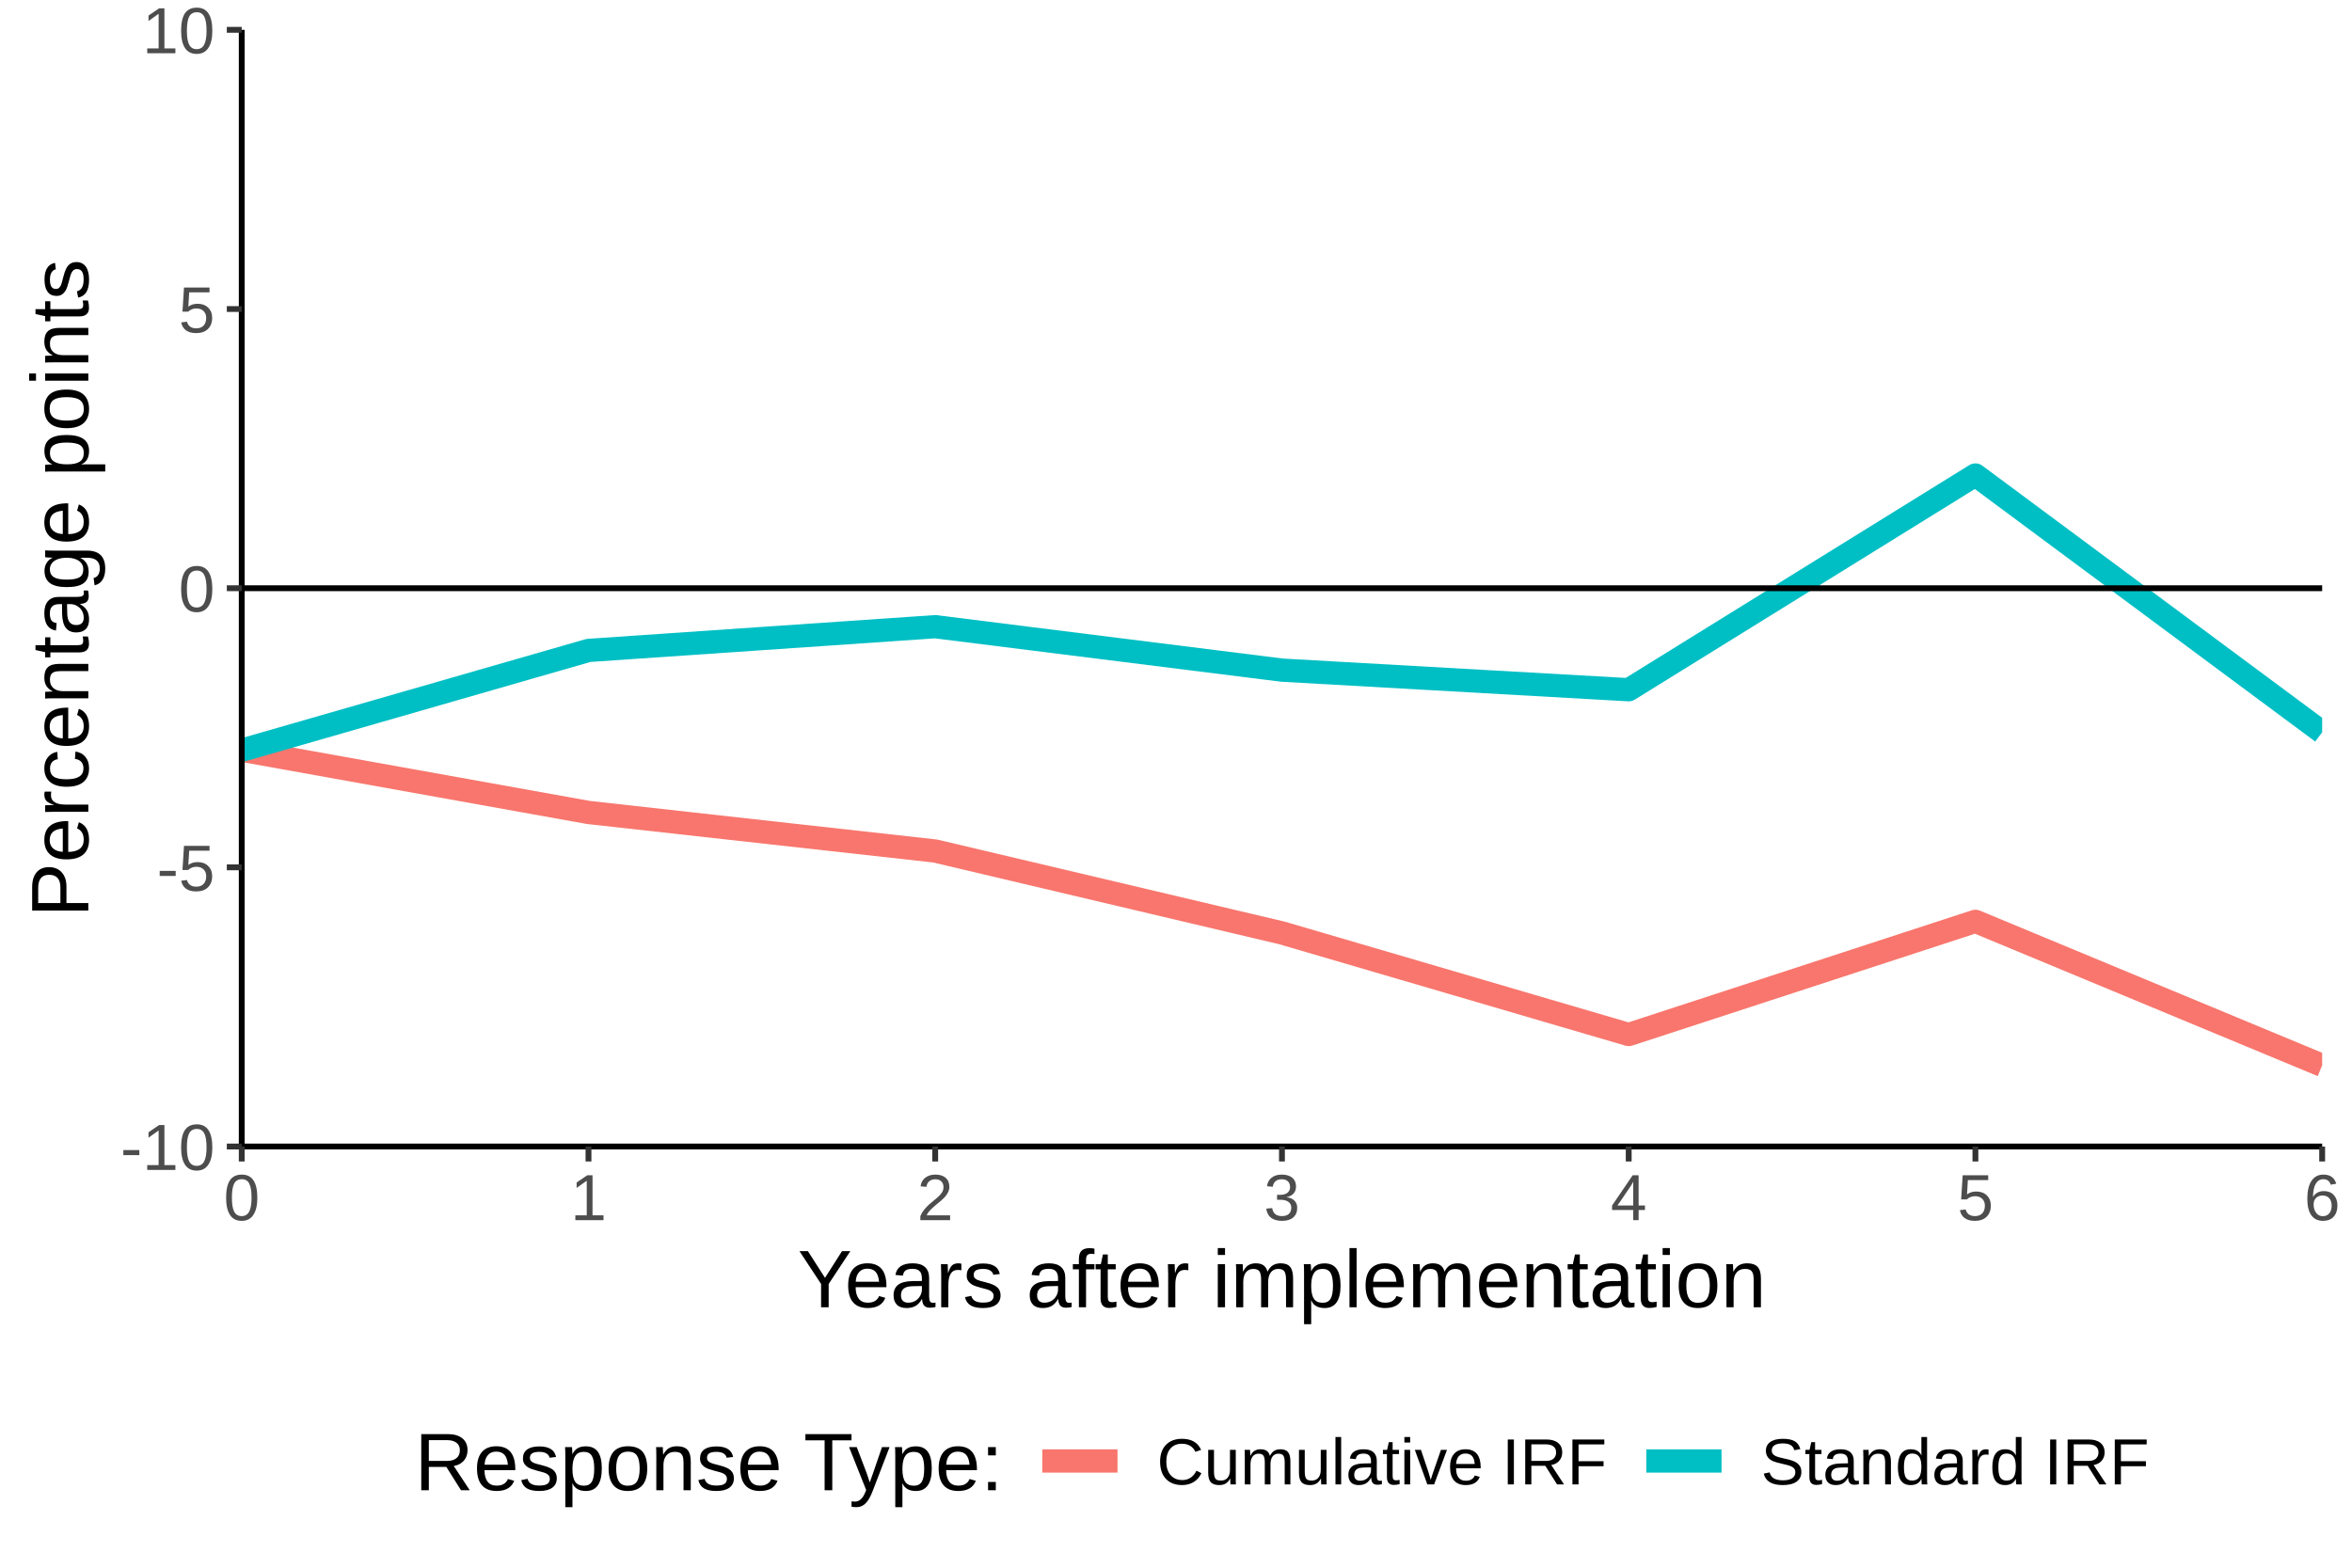
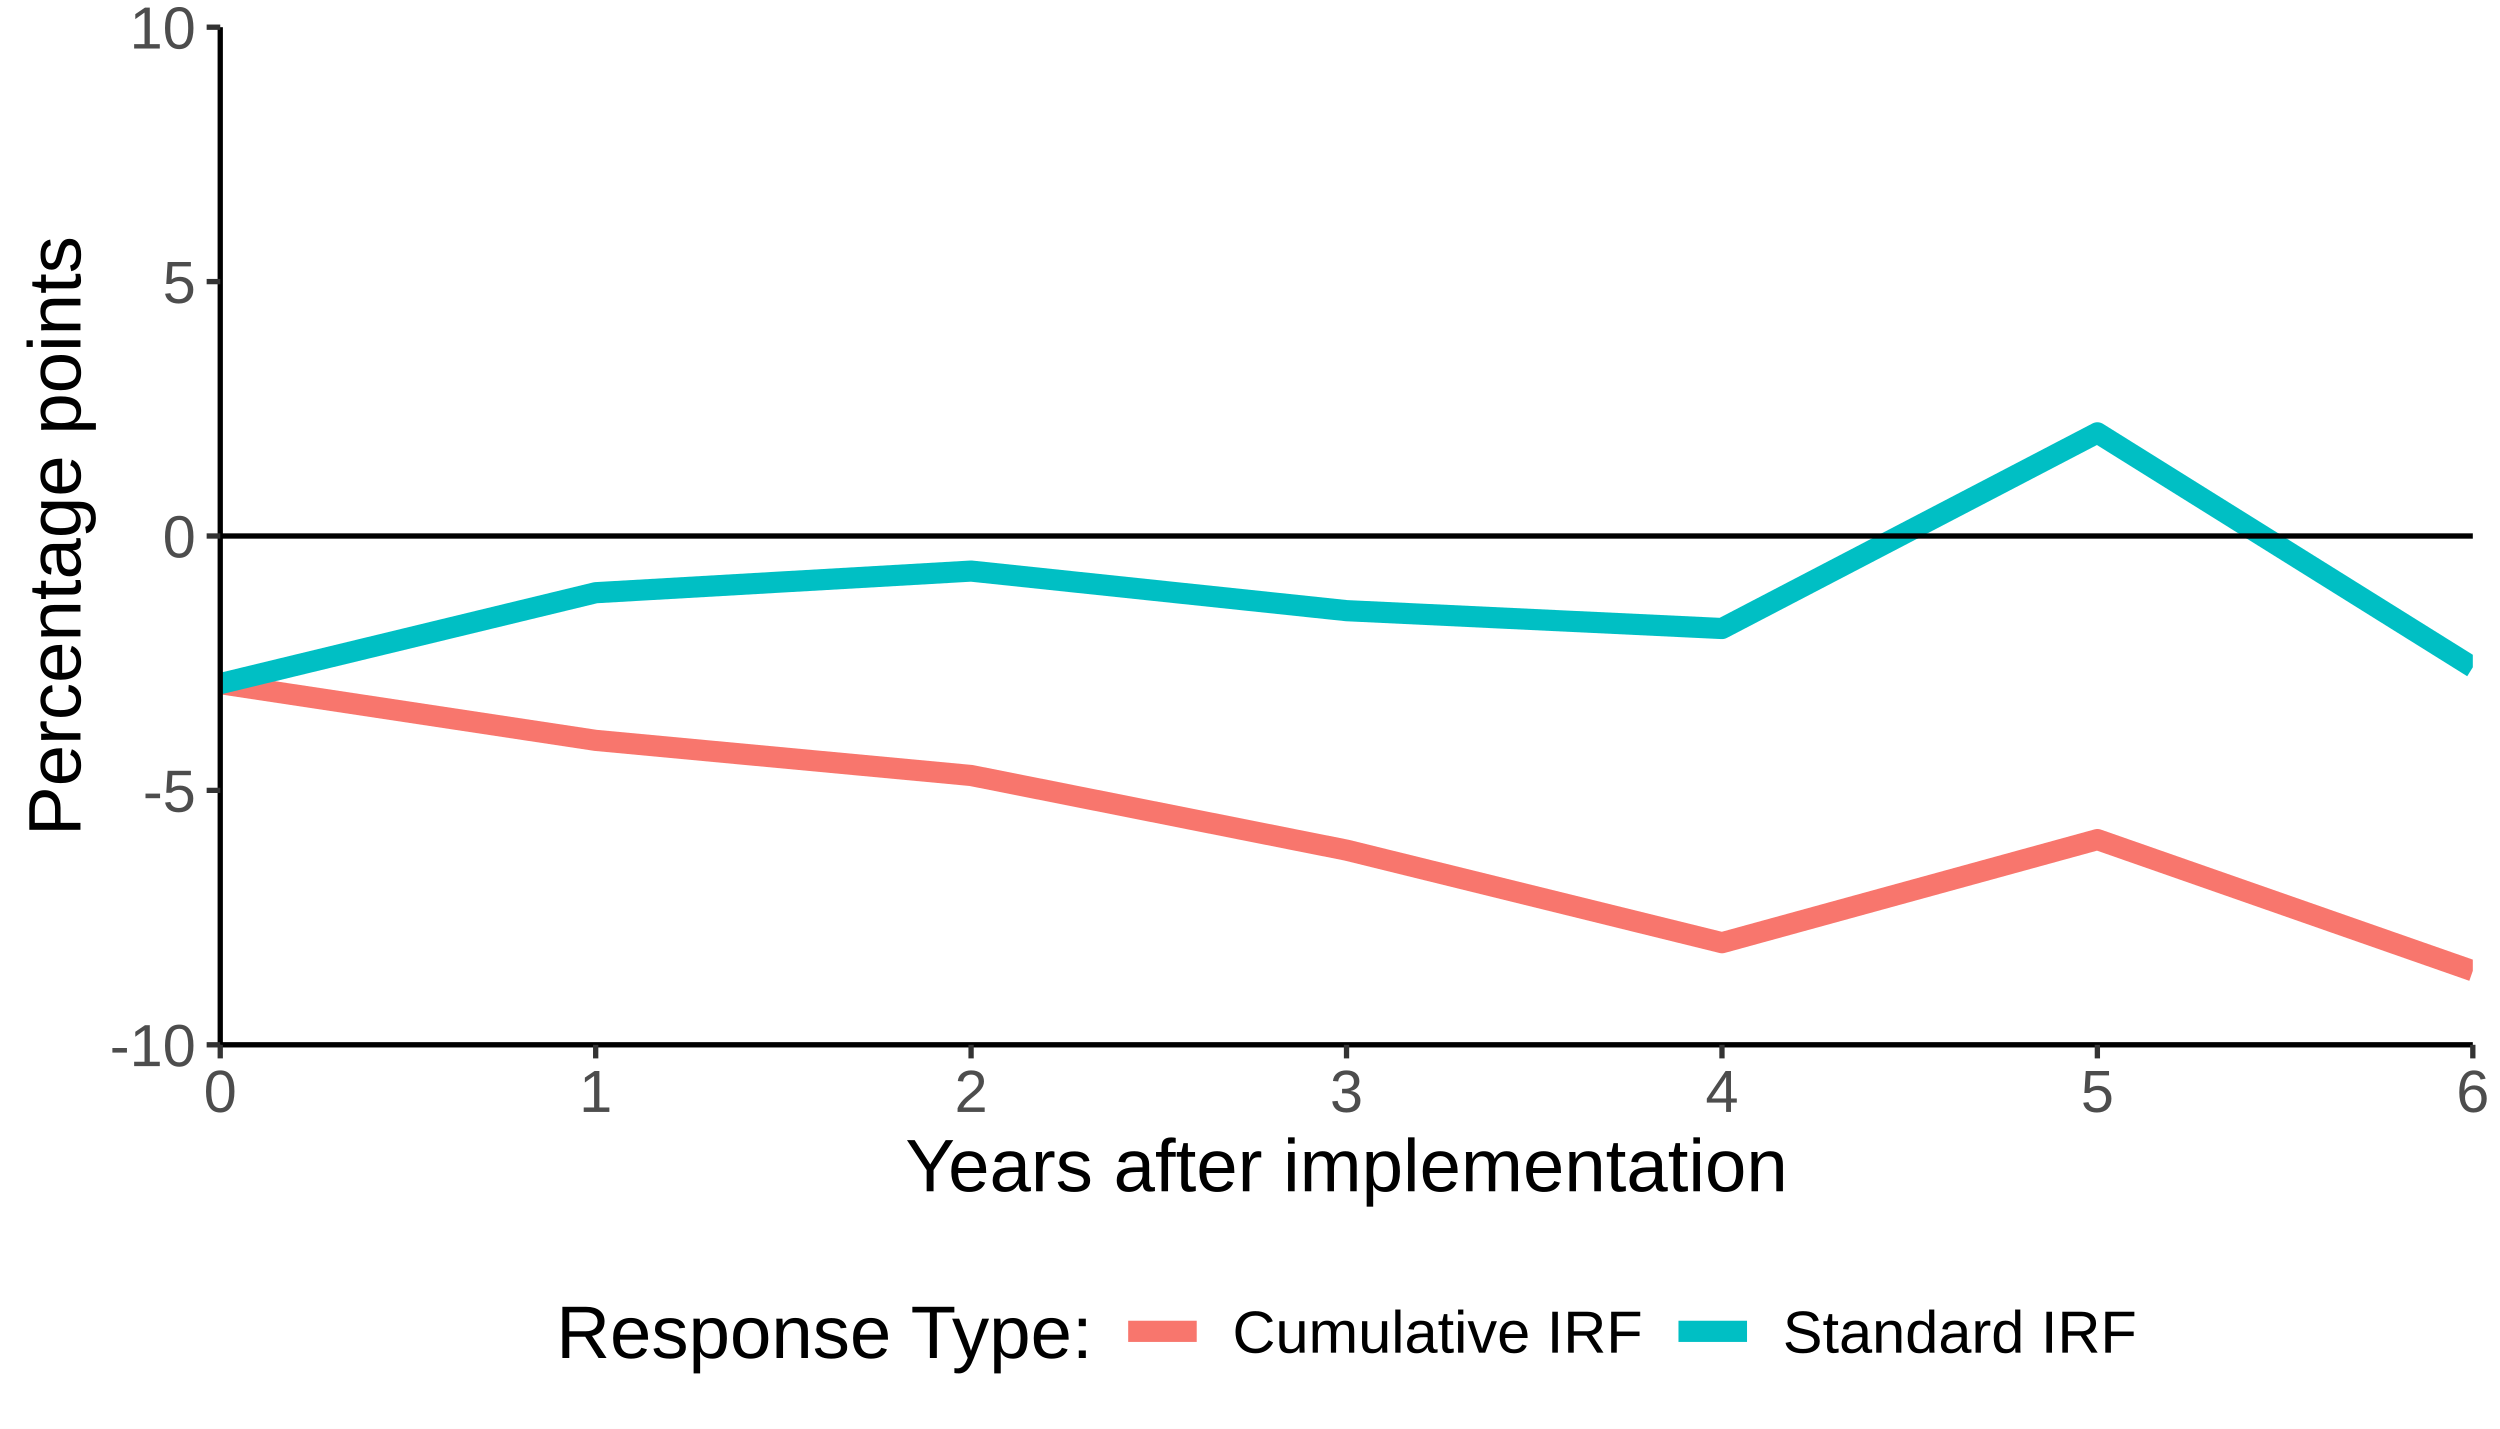
- <svg xmlns="http://www.w3.org/2000/svg" class="svglite" width="432.00pt" height="288.00pt" viewBox="0 0 432.00 288.00">
+ <svg xmlns="http://www.w3.org/2000/svg" class="svglite" width="504.00pt" height="288.00pt" viewBox="0 0 504.00 288.00">
  <defs>
    <style type="text/css">
    .svglite line, .svglite polyline, .svglite polygon, .svglite path, .svglite rect, .svglite circle {
      fill: none;
      stroke: #000000;
      stroke-linecap: round;
      stroke-linejoin: round;
      stroke-miterlimit: 10.00;
    }
    .svglite text {
      white-space: pre;
    }
  </style>
  </defs>
  <rect width="100%" height="100%" style="stroke: none; fill: #FFFFFF;" />
  <defs>
-     <clipPath id="cpMC4wMHw0MzIuMDB8MC4wMHwyODguMDA=">
-       <rect x="0.00" y="0.00" width="432.00" height="288.00" />
+     <clipPath id="cpMC4wMHw1MDQuMDB8MC4wMHwyODguMDA=">
+       <rect x="0.00" y="0.00" width="504.00" height="288.00" />
    </clipPath>
  </defs>
-   <g clip-path="url(#cpMC4wMHw0MzIuMDB8MC4wMHwyODguMDA=)">
-     <rect x="0" y="0.00" width="432.00" height="288.00" style="stroke-width: 1.07; stroke: #FFFFFF; fill: #FFFFFF;" />
+   <g clip-path="url(#cpMC4wMHw1MDQuMDB8MC4wMHwyODguMDA=)">
+     <rect x="0.00" y="0.00" width="504.00" height="288.00" style="stroke-width: 1.07; stroke: #FFFFFF; fill: #FFFFFF;" />
  </g>
  <defs>
-     <clipPath id="cpNDQuNDB8NDI2LjUyfDUuNDh8MjEwLjYz">
-       <rect x="44.40" y="5.48" width="382.12" height="205.15" />
+     <clipPath id="cpNDQuNDB8NDk4LjUyfDUuNDh8MjEwLjYz">
+       <rect x="44.40" y="5.48" width="454.12" height="205.15" />
    </clipPath>
  </defs>
-   <g clip-path="url(#cpNDQuNDB8NDI2LjUyfDUuNDh8MjEwLjYz)">
-     <rect x="44.40" y="5.48" width="382.12" height="205.15" style="stroke-width: 1.07; stroke: none; fill: #FFFFFF;" />
-     <polyline points="44.40,137.82 108.09,149.26 171.77,156.34 235.46,171.39 299.15,190.05 362.83,169.26 426.52,195.72 " style="stroke-width: 4.27; stroke: #F8766D; stroke-linecap: butt;" />
-     <polyline points="44.40,137.82 108.09,119.49 171.77,115.13 235.46,123.11 299.15,126.71 362.83,87.26 426.52,134.52 " style="stroke-width: 4.27; stroke: #00BFC4; stroke-linecap: butt;" />
-     <polyline points="44.40,108.06 44.40,108.06 108.09,108.06 108.09,108.06 171.77,108.06 171.77,108.06 235.46,108.06 235.46,108.06 299.15,108.06 299.15,108.06 362.83,108.06 362.83,108.06 426.52,108.06 426.52,108.06 " style="stroke-width: 1.07; stroke-linecap: butt;" />
+   <g clip-path="url(#cpNDQuNDB8NDk4LjUyfDUuNDh8MjEwLjYz)">
+     <rect x="44.40" y="5.48" width="454.12" height="205.15" style="stroke-width: 1.07; stroke: none; fill: #FFFFFF;" />
+     <polyline points="44.40,137.82 120.09,149.26 195.77,156.34 271.46,171.39 347.15,190.05 422.83,169.26 498.52,195.72 " style="stroke-width: 4.27; stroke: #F8766D; stroke-linecap: butt;" />
+     <polyline points="44.40,137.82 120.09,119.49 195.77,115.13 271.46,123.11 347.15,126.71 422.83,87.26 498.52,134.52 " style="stroke-width: 4.27; stroke: #00BFC4; stroke-linecap: butt;" />
+     <polyline points="44.40,108.06 44.40,108.06 120.09,108.06 120.09,108.06 195.77,108.06 195.77,108.06 271.46,108.06 271.46,108.06 347.15,108.06 347.15,108.06 422.83,108.06 422.83,108.06 498.52,108.06 498.52,108.06 " style="stroke-width: 1.07; stroke-linecap: butt;" />
  </g>
-   <g clip-path="url(#cpMC4wMHw0MzIuMDB8MC4wMHwyODguMDA=)">
+   <g clip-path="url(#cpMC4wMHw1MDQuMDB8MC4wMHwyODguMDA=)">
    <polyline points="44.40,210.63 44.40,5.48 " style="stroke-width: 1.07; stroke-linecap: butt;" />
    <text x="39.47" y="214.93" text-anchor="end" style="font-size: 12.00px;fill: #4D4D4D; font-family: &quot;Arial&quot;;" textLength="17.34px" lengthAdjust="spacingAndGlyphs">-10</text>
    <text x="39.47" y="163.64" text-anchor="end" style="font-size: 12.00px;fill: #4D4D4D; font-family: &quot;Arial&quot;;" textLength="10.67px" lengthAdjust="spacingAndGlyphs">-5</text>
    <text x="39.47" y="112.35" text-anchor="end" style="font-size: 12.00px;fill: #4D4D4D; font-family: &quot;Arial&quot;;" textLength="6.67px" lengthAdjust="spacingAndGlyphs">0</text>
    <text x="39.47" y="61.07" text-anchor="end" style="font-size: 12.00px;fill: #4D4D4D; font-family: &quot;Arial&quot;;" textLength="6.67px" lengthAdjust="spacingAndGlyphs">5</text>
    <text x="39.47" y="9.78" text-anchor="end" style="font-size: 12.00px;fill: #4D4D4D; font-family: &quot;Arial&quot;;" textLength="13.35px" lengthAdjust="spacingAndGlyphs">10</text>
    <polyline points="41.66,210.63 44.40,210.63 " style="stroke-width: 1.07; stroke: #333333; stroke-linecap: butt;" />
    <polyline points="41.66,159.34 44.40,159.34 " style="stroke-width: 1.07; stroke: #333333; stroke-linecap: butt;" />
    <polyline points="41.66,108.06 44.40,108.06 " style="stroke-width: 1.07; stroke: #333333; stroke-linecap: butt;" />
    <polyline points="41.66,56.77 44.40,56.77 " style="stroke-width: 1.07; stroke: #333333; stroke-linecap: butt;" />
    <polyline points="41.66,5.48 44.40,5.48 " style="stroke-width: 1.07; stroke: #333333; stroke-linecap: butt;" />
-     <polyline points="44.40,210.63 426.52,210.63 " style="stroke-width: 1.07; stroke-linecap: butt;" />
+     <polyline points="44.40,210.63 498.52,210.63 " style="stroke-width: 1.07; stroke-linecap: butt;" />
    <polyline points="44.40,213.37 44.40,210.63 " style="stroke-width: 1.07; stroke: #333333; stroke-linecap: butt;" />
-     <polyline points="108.09,213.37 108.09,210.63 " style="stroke-width: 1.07; stroke: #333333; stroke-linecap: butt;" />
-     <polyline points="171.77,213.37 171.77,210.63 " style="stroke-width: 1.07; stroke: #333333; stroke-linecap: butt;" />
-     <polyline points="235.46,213.37 235.46,210.63 " style="stroke-width: 1.07; stroke: #333333; stroke-linecap: butt;" />
-     <polyline points="299.15,213.37 299.15,210.63 " style="stroke-width: 1.07; stroke: #333333; stroke-linecap: butt;" />
-     <polyline points="362.83,213.37 362.83,210.63 " style="stroke-width: 1.07; stroke: #333333; stroke-linecap: butt;" />
-     <polyline points="426.52,213.37 426.52,210.63 " style="stroke-width: 1.07; stroke: #333333; stroke-linecap: butt;" />
+     <polyline points="120.09,213.37 120.09,210.63 " style="stroke-width: 1.07; stroke: #333333; stroke-linecap: butt;" />
+     <polyline points="195.77,213.37 195.77,210.63 " style="stroke-width: 1.07; stroke: #333333; stroke-linecap: butt;" />
+     <polyline points="271.46,213.37 271.46,210.63 " style="stroke-width: 1.07; stroke: #333333; stroke-linecap: butt;" />
+     <polyline points="347.15,213.37 347.15,210.63 " style="stroke-width: 1.07; stroke: #333333; stroke-linecap: butt;" />
+     <polyline points="422.83,213.37 422.83,210.63 " style="stroke-width: 1.07; stroke: #333333; stroke-linecap: butt;" />
+     <polyline points="498.52,213.37 498.52,210.63 " style="stroke-width: 1.07; stroke: #333333; stroke-linecap: butt;" />
    <text x="44.40" y="224.16" text-anchor="middle" style="font-size: 12.00px;fill: #4D4D4D; font-family: &quot;Arial&quot;;" textLength="6.67px" lengthAdjust="spacingAndGlyphs">0</text>
-     <text x="108.09" y="224.16" text-anchor="middle" style="font-size: 12.00px;fill: #4D4D4D; font-family: &quot;Arial&quot;;" textLength="6.67px" lengthAdjust="spacingAndGlyphs">1</text>
-     <text x="171.77" y="224.16" text-anchor="middle" style="font-size: 12.00px;fill: #4D4D4D; font-family: &quot;Arial&quot;;" textLength="6.67px" lengthAdjust="spacingAndGlyphs">2</text>
-     <text x="235.46" y="224.16" text-anchor="middle" style="font-size: 12.00px;fill: #4D4D4D; font-family: &quot;Arial&quot;;" textLength="6.67px" lengthAdjust="spacingAndGlyphs">3</text>
-     <text x="299.15" y="224.16" text-anchor="middle" style="font-size: 12.00px;fill: #4D4D4D; font-family: &quot;Arial&quot;;" textLength="6.67px" lengthAdjust="spacingAndGlyphs">4</text>
-     <text x="362.83" y="224.16" text-anchor="middle" style="font-size: 12.00px;fill: #4D4D4D; font-family: &quot;Arial&quot;;" textLength="6.67px" lengthAdjust="spacingAndGlyphs">5</text>
-     <text x="426.52" y="224.16" text-anchor="middle" style="font-size: 12.00px;fill: #4D4D4D; font-family: &quot;Arial&quot;;" textLength="6.67px" lengthAdjust="spacingAndGlyphs">6</text>
-     <text x="235.46" y="240.16" text-anchor="middle" style="font-size: 15.00px; font-family: &quot;Arial&quot;;" textLength="177.83px" lengthAdjust="spacingAndGlyphs">Years after implementation</text>
+     <text x="120.09" y="224.16" text-anchor="middle" style="font-size: 12.00px;fill: #4D4D4D; font-family: &quot;Arial&quot;;" textLength="6.67px" lengthAdjust="spacingAndGlyphs">1</text>
+     <text x="195.77" y="224.16" text-anchor="middle" style="font-size: 12.00px;fill: #4D4D4D; font-family: &quot;Arial&quot;;" textLength="6.67px" lengthAdjust="spacingAndGlyphs">2</text>
+     <text x="271.46" y="224.16" text-anchor="middle" style="font-size: 12.00px;fill: #4D4D4D; font-family: &quot;Arial&quot;;" textLength="6.67px" lengthAdjust="spacingAndGlyphs">3</text>
+     <text x="347.15" y="224.16" text-anchor="middle" style="font-size: 12.00px;fill: #4D4D4D; font-family: &quot;Arial&quot;;" textLength="6.67px" lengthAdjust="spacingAndGlyphs">4</text>
+     <text x="422.83" y="224.16" text-anchor="middle" style="font-size: 12.00px;fill: #4D4D4D; font-family: &quot;Arial&quot;;" textLength="6.67px" lengthAdjust="spacingAndGlyphs">5</text>
+     <text x="498.52" y="224.16" text-anchor="middle" style="font-size: 12.00px;fill: #4D4D4D; font-family: &quot;Arial&quot;;" textLength="6.67px" lengthAdjust="spacingAndGlyphs">6</text>
+     <text x="271.46" y="240.16" text-anchor="middle" style="font-size: 15.00px; font-family: &quot;Arial&quot;;" textLength="177.83px" lengthAdjust="spacingAndGlyphs">Years after implementation</text>
    <text transform="translate(16.22,108.06) rotate(-90)" text-anchor="middle" style="font-size: 15.00px; font-family: &quot;Arial&quot;;" textLength="120.88px" lengthAdjust="spacingAndGlyphs">Percentage points</text>
-     <rect x="70.66" y="254.28" width="329.60" height="28.24" style="stroke-width: 1.07; stroke: none; fill: #FFFFFF;" />
-     <text x="76.14" y="273.77" style="font-size: 15.00px; font-family: &quot;Arial&quot;;" textLength="108.09px" lengthAdjust="spacingAndGlyphs">Response Type:</text>
-     <rect x="189.71" y="259.76" width="17.28" height="17.28" style="stroke-width: 1.07; stroke: none; fill: #FFFFFF;" />
-     <line x1="191.44" y1="268.40" x2="205.26" y2="268.40" style="stroke-width: 4.27; stroke: #F8766D; stroke-linecap: butt;" />
-     <rect x="300.65" y="259.76" width="17.28" height="17.28" style="stroke-width: 1.07; stroke: none; fill: #FFFFFF;" />
-     <line x1="302.38" y1="268.40" x2="316.20" y2="268.40" style="stroke-width: 4.27; stroke: #00BFC4; stroke-linecap: butt;" />
-     <text x="212.47" y="272.70" style="font-size: 12.00px; font-family: &quot;Arial&quot;;" textLength="82.70px" lengthAdjust="spacingAndGlyphs">Cumulative IRF</text>
-     <text x="323.41" y="272.70" style="font-size: 12.00px; font-family: &quot;Arial&quot;;" textLength="71.37px" lengthAdjust="spacingAndGlyphs">Standard IRF</text>
+     <rect x="106.66" y="254.28" width="329.60" height="28.24" style="stroke-width: 1.07; stroke: none; fill: #FFFFFF;" />
+     <text x="112.14" y="273.77" style="font-size: 15.00px; font-family: &quot;Arial&quot;;" textLength="108.09px" lengthAdjust="spacingAndGlyphs">Response Type:</text>
+     <rect x="225.71" y="259.76" width="17.28" height="17.28" style="stroke-width: 1.07; stroke: none; fill: #FFFFFF;" />
+     <line x1="227.44" y1="268.40" x2="241.26" y2="268.40" style="stroke-width: 4.27; stroke: #F8766D; stroke-linecap: butt;" />
+     <rect x="336.65" y="259.76" width="17.28" height="17.28" style="stroke-width: 1.07; stroke: none; fill: #FFFFFF;" />
+     <line x1="338.38" y1="268.40" x2="352.20" y2="268.40" style="stroke-width: 4.27; stroke: #00BFC4; stroke-linecap: butt;" />
+     <text x="248.47" y="272.70" style="font-size: 12.00px; font-family: &quot;Arial&quot;;" textLength="82.70px" lengthAdjust="spacingAndGlyphs">Cumulative IRF</text>
+     <text x="359.41" y="272.70" style="font-size: 12.00px; font-family: &quot;Arial&quot;;" textLength="71.37px" lengthAdjust="spacingAndGlyphs">Standard IRF</text>
  </g>
</svg>
